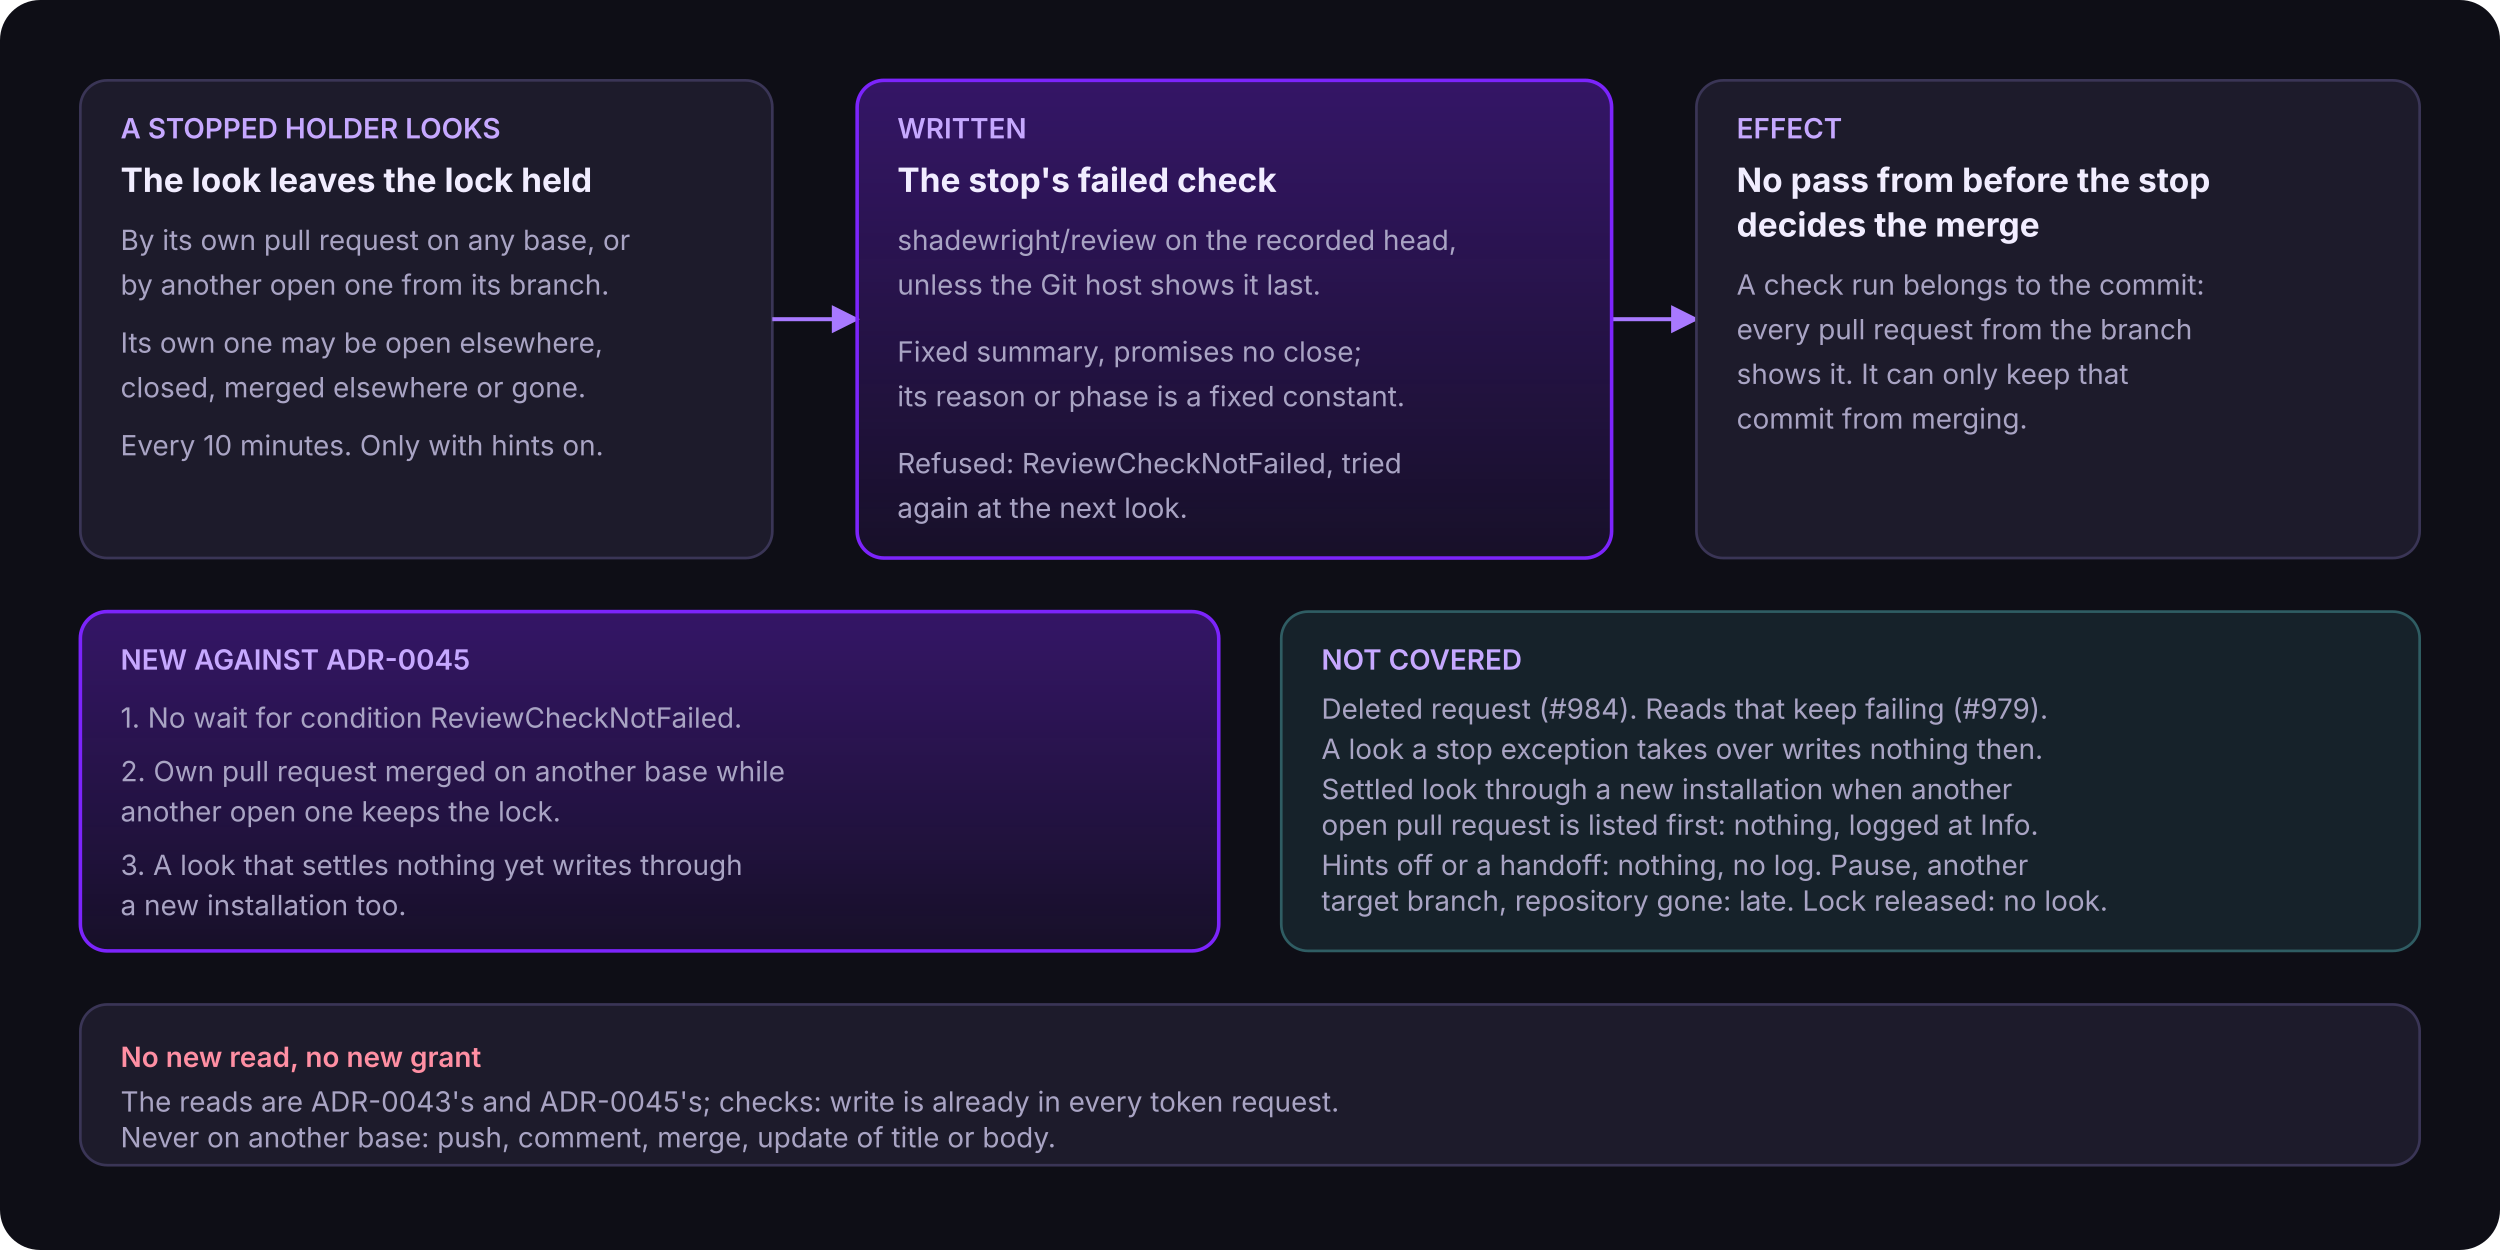
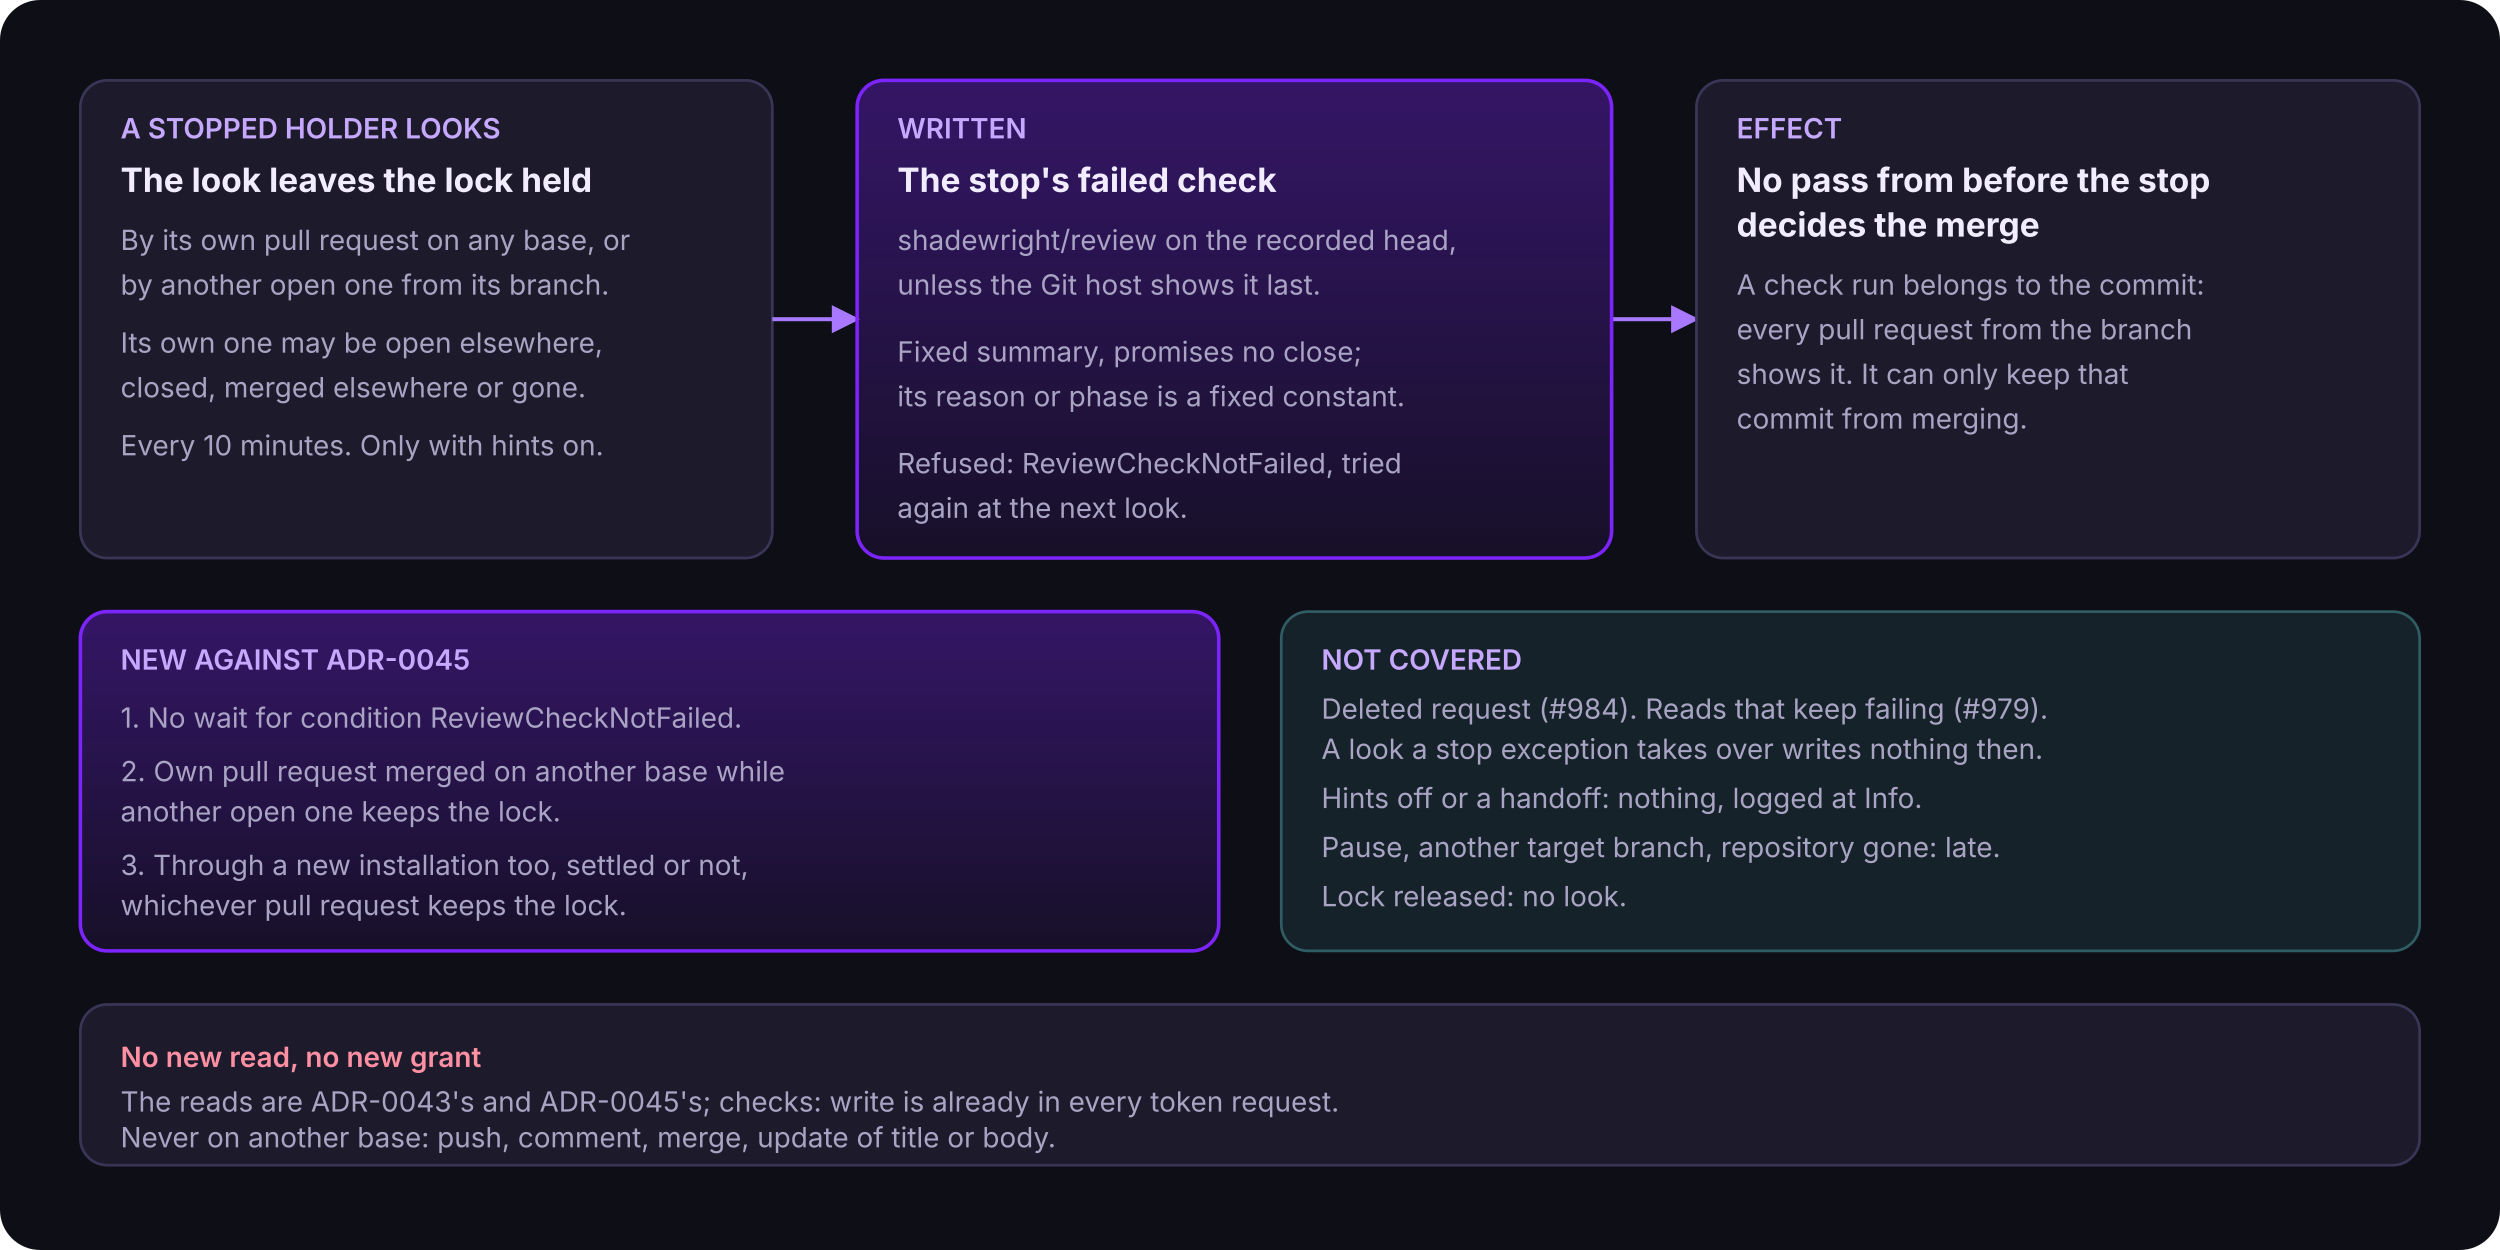
<svg xmlns="http://www.w3.org/2000/svg" viewBox="0 0 1120 560" role="img" aria-labelledby="t d" font-family="Inter, 'Segoe UI', system-ui, -apple-system, sans-serif">
  <defs>
    <marker id="a" viewBox="0 0 10 10" refX="9" refY="5" markerWidth="7" markerHeight="7" orient="auto-start-reverse">
      <path d="M0 0 10 5 0 10z" fill="#a879ff" />
    </marker>
    <linearGradient id="glow" x1="0" y1="0" x2="0" y2="1">
      <stop offset="0" stop-color="#7c24fc" stop-opacity=".35" />
      <stop offset="1" stop-color="#7c24fc" stop-opacity=".08" />
    </linearGradient>
    <style>
      .box{fill:#1d1b2b;stroke:#3a3556;stroke-width:1.2}
      .key{fill:url(#glow);stroke:#7c24fc;stroke-width:1.6}
      .ext{fill:#16222a;stroke:#2f5d63;stroke-width:1.2}
      .h{fill:#f1edff;font-size:15px;font-weight:650}
      .s{fill:#a9a4c4;font-size:12.5px}
      .f{stroke:#a879ff;stroke-width:1.8;fill:none}
      .no{fill:#ff8fa3;font-size:12.5px;font-weight:600}
      .tag{fill:#c6a8ff;font-size:12.5px;font-weight:600}
    </style>
  </defs>
  <rect width="1120" height="560" rx="18" fill="#0e0e16" />
  <rect class="box" x="36" y="36" width="310" height="214" rx="12" />
  <text class="tag" x="54" y="62">A STOPPED HOLDER LOOKS</text>
  <text class="h" x="54" y="86">The look leaves the lock held</text>
  <text class="s" x="54" y="112">By its own pull request on any base, or</text>
  <text class="s" x="54" y="132">by another open one from its branch.</text>
  <text class="s" x="54" y="158">Its own one may be open elsewhere,</text>
  <text class="s" x="54" y="178">closed, merged elsewhere or gone.</text>
  <text class="s" x="54" y="204">Every 10 minutes. Only with hints on.</text>
  <path class="f" d="M346 143H384" marker-end="url(#a)" />
  <path class="f" d="M722 143H760" marker-end="url(#a)" />
  <rect class="key" x="384" y="36" width="338" height="214" rx="12" />
  <text class="tag" x="402" y="62">WRITTEN</text>
  <text class="h" x="402" y="86">The stop's failed check</text>
  <text class="s" x="402" y="112">shadewright/review on the recorded head,</text>
  <text class="s" x="402" y="132">unless the Git host shows it last.</text>
  <text class="s" x="402" y="162">Fixed summary, promises no close;</text>
  <text class="s" x="402" y="182">its reason or phase is a fixed constant.</text>
  <text class="s" x="402" y="212">Refused: ReviewCheckNotFailed, tried</text>
  <text class="s" x="402" y="232">again at the next look.</text>
  <rect class="box" x="760" y="36" width="324" height="214" rx="12" />
  <text class="tag" x="778" y="62">EFFECT</text>
  <text class="h" x="778" y="86">No pass from before the stop</text>
  <text class="h" x="778" y="106">decides the merge</text>
  <text class="s" x="778" y="132">A check run belongs to the commit:</text>
  <text class="s" x="778" y="152">every pull request from the branch</text>
  <text class="s" x="778" y="172">shows it. It can only keep that</text>
  <text class="s" x="778" y="192">commit from merging.</text>
  <rect class="key" x="36" y="274" width="510" height="152" rx="12" />
  <text class="tag" x="54" y="300">NEW AGAINST ADR-0045</text>
  <text class="s" x="54" y="326">1. No wait for condition ReviewCheckNotFailed.</text>
  <text class="s" x="54" y="350">2. Own pull request merged on another base while</text>
  <text class="s" x="54" y="368">    another open one keeps the lock.</text>
-   <text class="s" x="54" y="392">3. A look that settles nothing yet writes through</text>
-   <text class="s" x="54" y="410">    a new installation too.</text>
+   <text class="s" x="54" y="392">3. Through a new installation too, settled or not,</text>
+   <text class="s" x="54" y="410">    whichever pull request keeps the lock.</text>
  <rect class="ext" x="574" y="274" width="510" height="152" rx="12" />
  <text class="tag" x="592" y="300">NOT COVERED</text>
  <text class="s" x="592" y="322">Deleted request (#984). Reads that keep failing (#979).</text>
  <text class="s" x="592" y="340">A look a stop exception takes over writes nothing then.</text>
-   <text class="s" x="592" y="358">Settled look through a new installation when another</text>
-   <text class="s" x="592" y="374">open pull request is listed first: nothing, logged at Info.</text>
-   <text class="s" x="592" y="392">Hints off or a handoff: nothing, no log. Pause, another</text>
-   <text class="s" x="592" y="408">target branch, repository gone: late. Lock released: no look.</text>
+   <text class="s" x="592" y="362">Hints off or a handoff: nothing, logged at Info.</text>
+   <text class="s" x="592" y="384">Pause, another target branch, repository gone: late.</text>
+   <text class="s" x="592" y="406">Lock released: no look.</text>
  <rect class="box" x="36" y="450" width="1048" height="72" rx="12" />
  <text class="no" x="54" y="478">No new read, no new grant</text>
  <text class="s" x="54" y="498">The reads are ADR-0043's and ADR-0045's; checks: write is already in every token request.</text>
  <text class="s" x="54" y="514">Never on another base: push, comment, merge, update of title or body.</text>
</svg>
